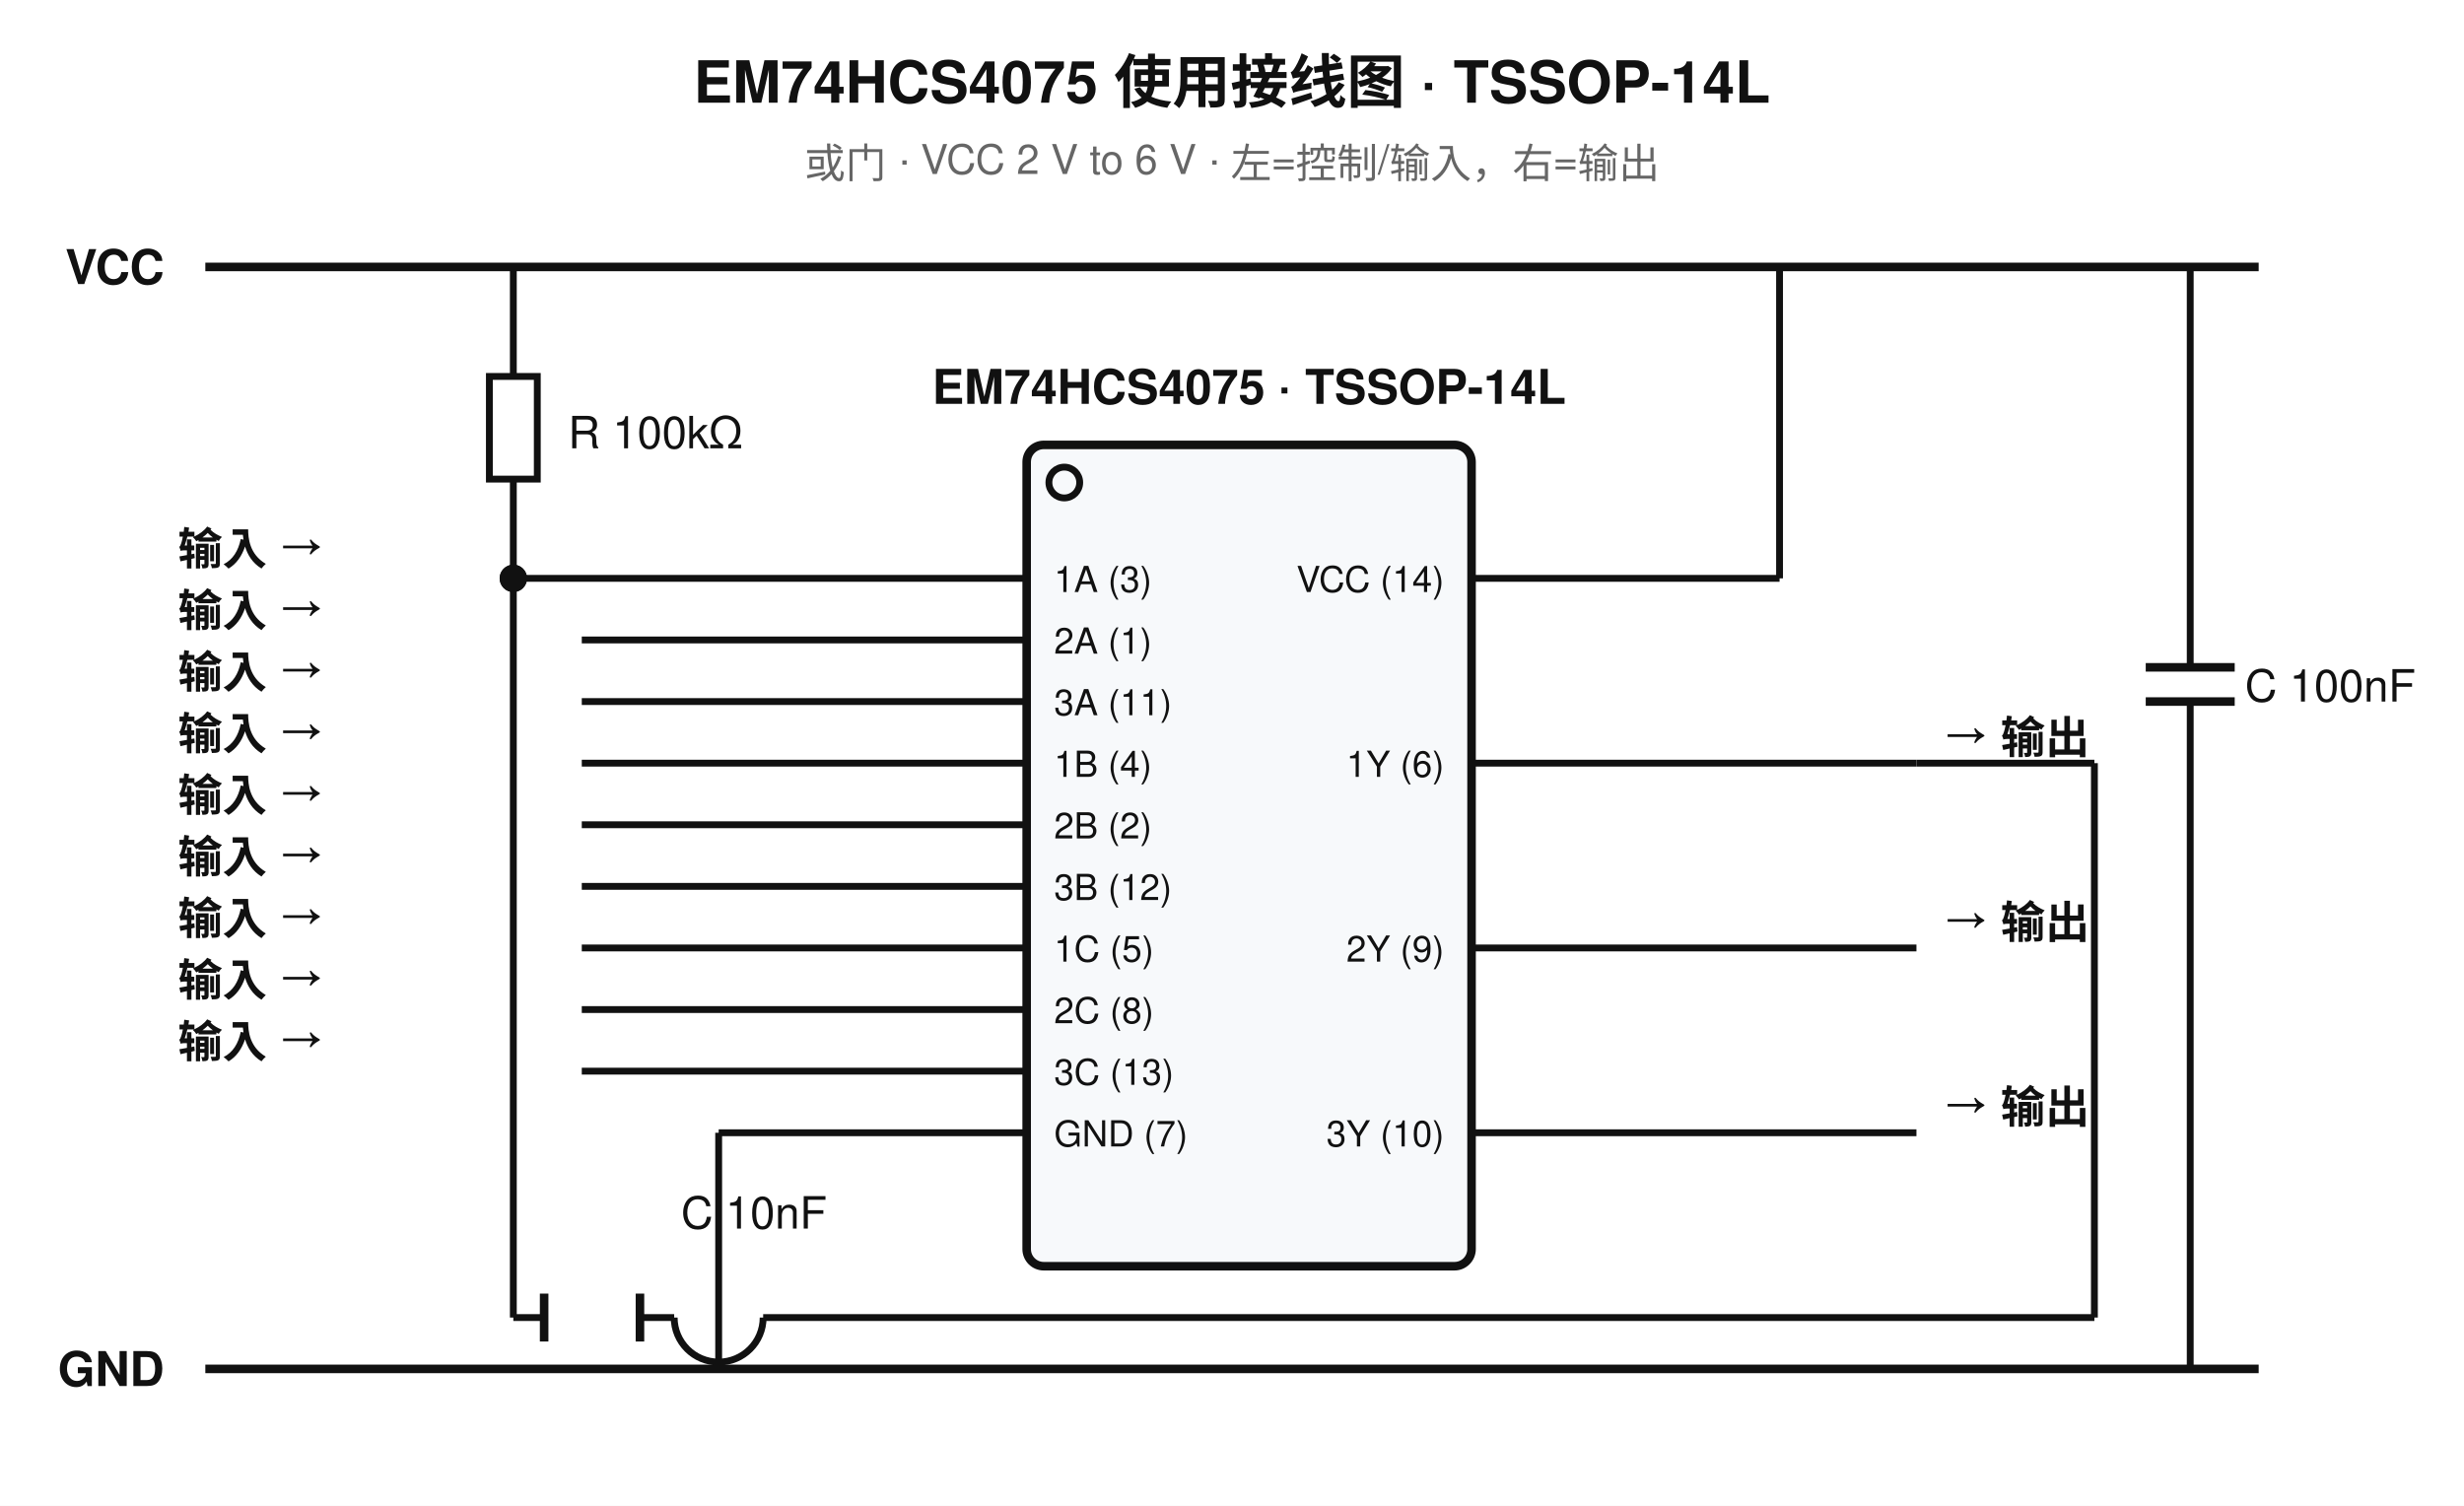
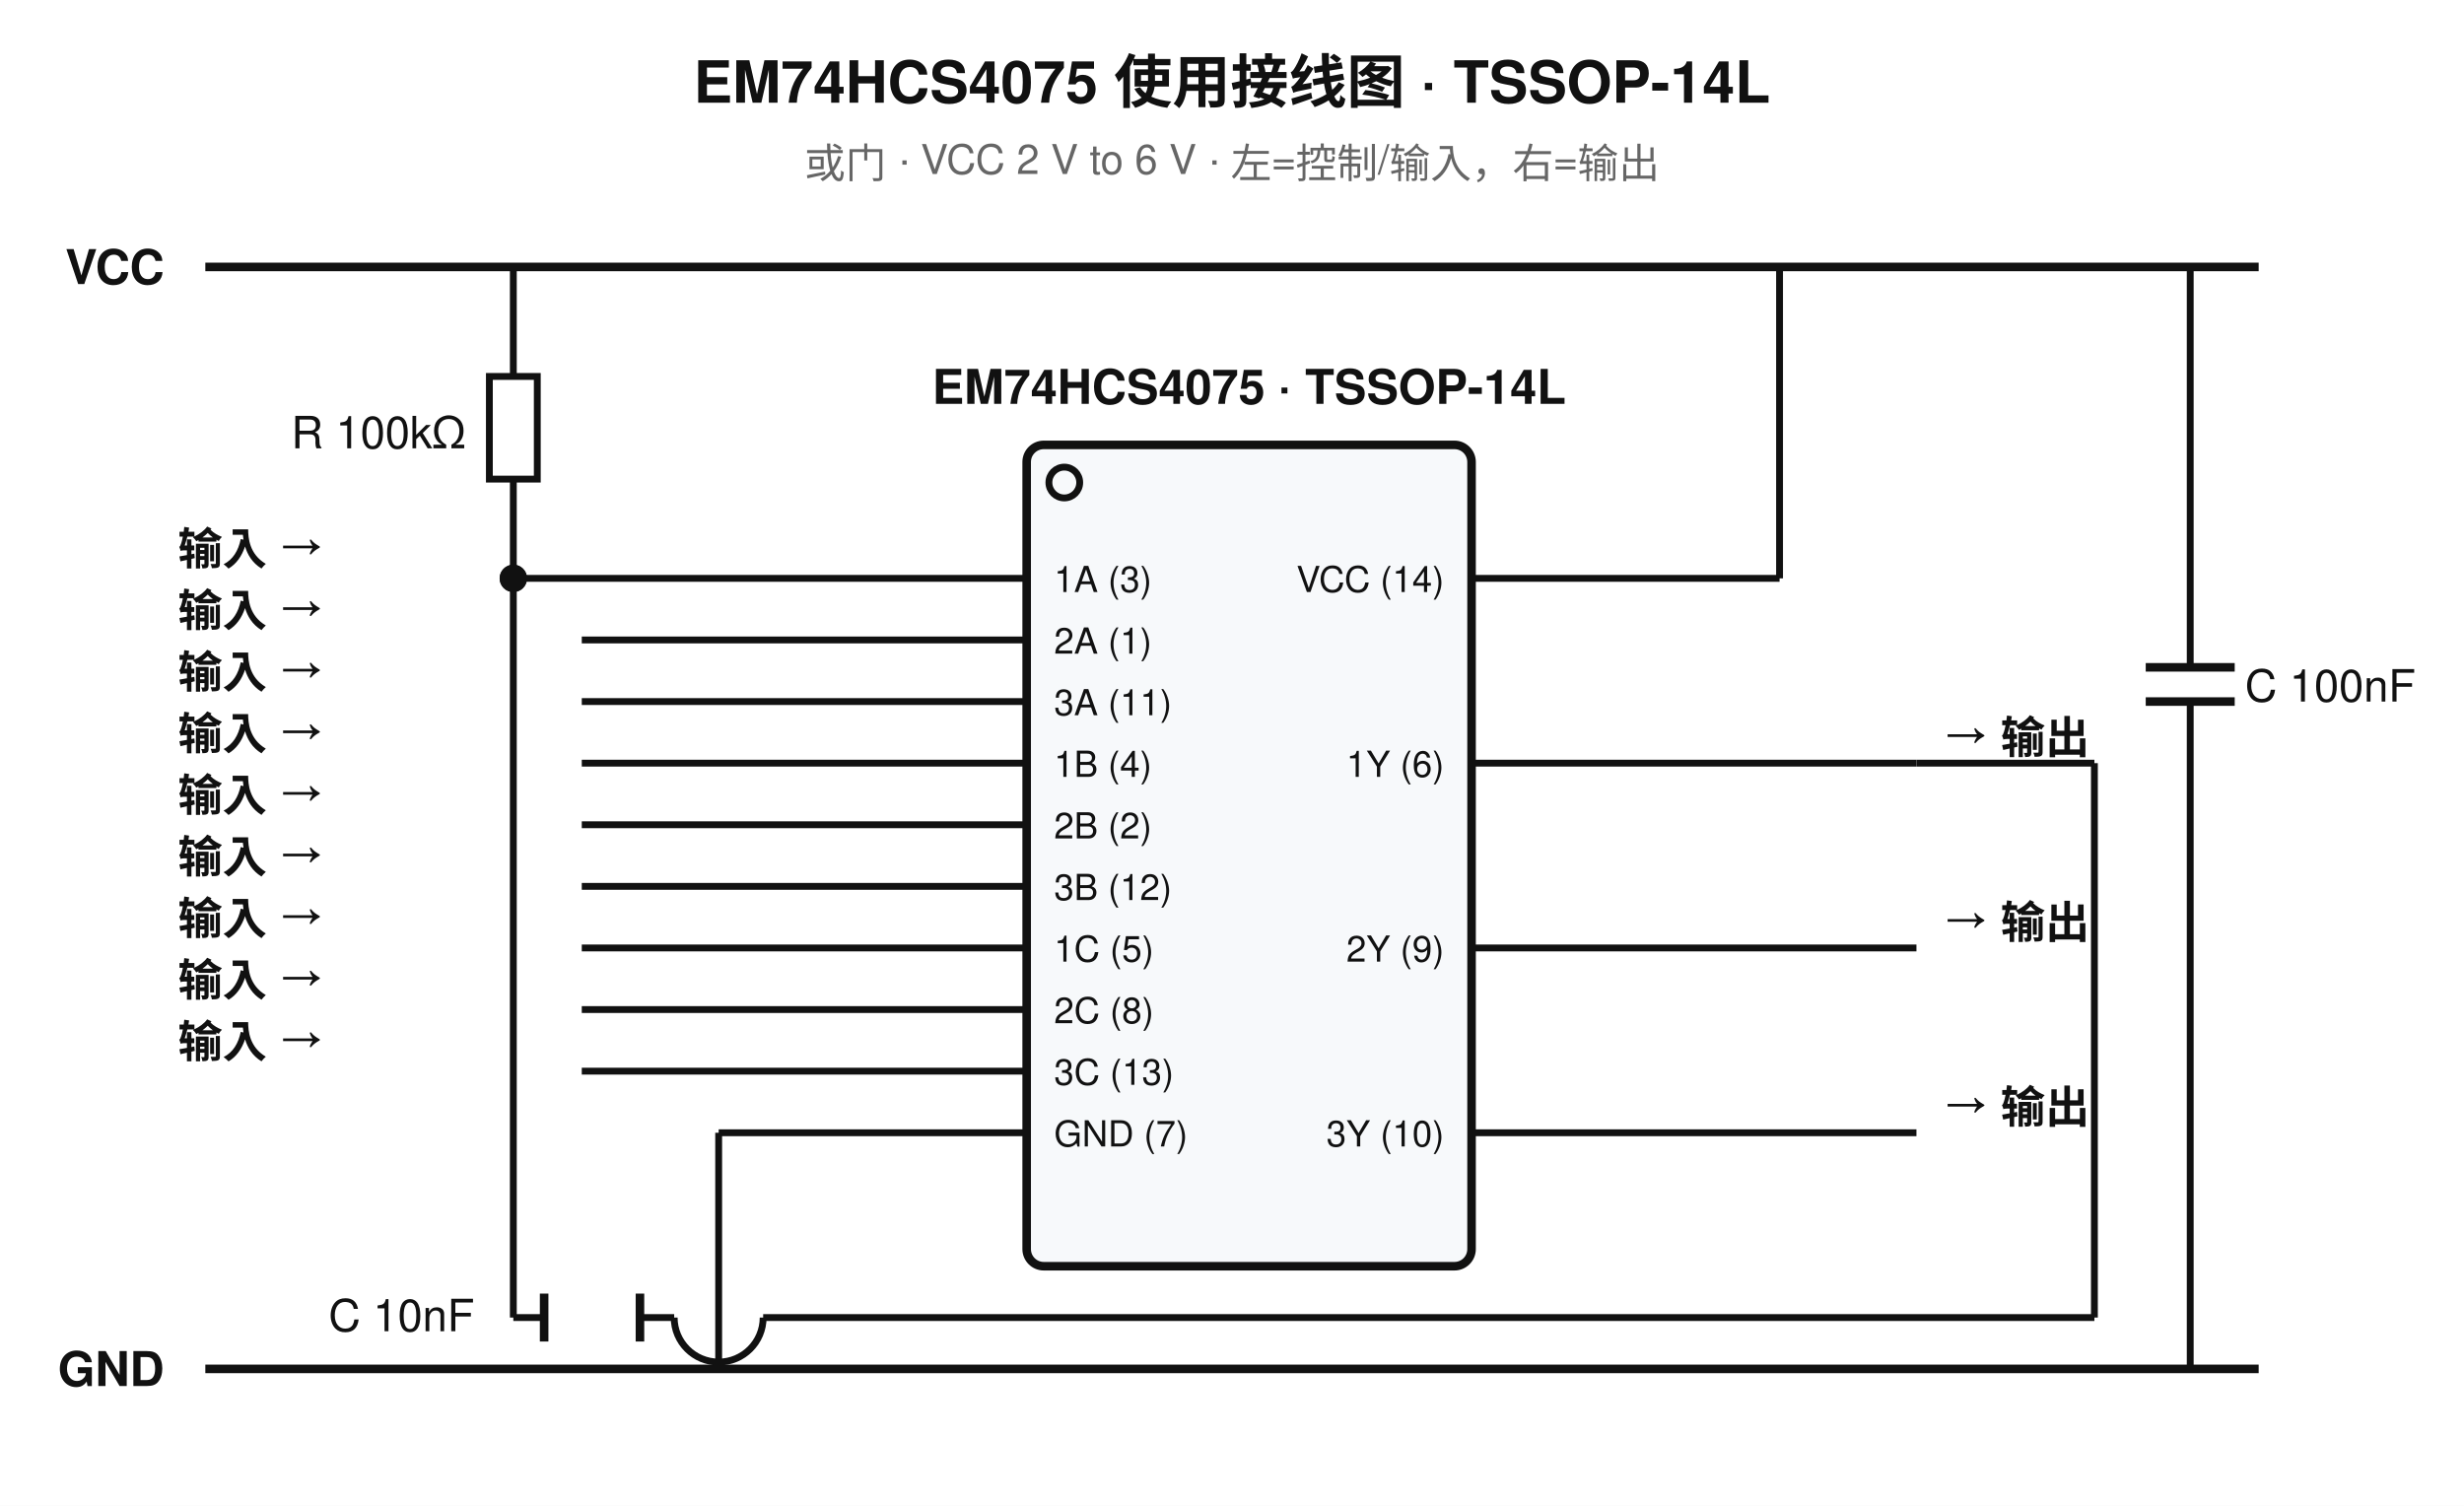
<svg xmlns="http://www.w3.org/2000/svg" viewBox="0 0 720 440" font-family="Helvetica,Arial,sans-serif">
  <rect width="720" height="440" fill="#fff" />
  <text x="360" y="30" text-anchor="middle" font-size="17" font-weight="bold" fill="#111">EM74HCS4075 使用接线图 · TSSOP-14L</text>
  <text x="360" y="52" text-anchor="middle" font-size="12" fill="#666">或门 · VCC 2 V to 6 V · 左=控制/输入，右=输出</text>
  <line x1="60" y1="78" x2="660" y2="78" stroke="#111" stroke-width="2.5" />
  <text x="48" y="83" text-anchor="end" font-size="14" font-weight="bold" fill="#111">VCC</text>
  <line x1="60" y1="400" x2="660" y2="400" stroke="#111" stroke-width="2.5" />
  <text x="48" y="405" text-anchor="end" font-size="14" font-weight="bold" fill="#111">GND</text>
  <text x="365" y="118" text-anchor="middle" font-size="14" font-weight="bold" fill="#111">EM74HCS4075 · TSSOP-14L</text>
  <rect x="300" y="130" width="130" height="240" rx="5" fill="#f7f9fb" stroke="#111" stroke-width="2.5" />
  <text x="308" y="173.0" font-size="10.5" fill="#111">1A (3)</text>
  <line x1="300" y1="169.0" x2="150" y2="169.0" stroke="#111" stroke-width="2" />
  <line x1="150" y1="78" x2="150" y2="110.0" stroke="#111" stroke-width="2" />
  <rect x="143" y="110.0" width="14" height="30" fill="#fff" stroke="#111" stroke-width="2" />
  <line x1="150" y1="140.0" x2="150" y2="169.0" stroke="#111" stroke-width="2" />
  <circle cx="150" cy="169.0" r="4" fill="#111" />
-   <text x="166" y="131.0" font-size="13" fill="#111">R 100kΩ</text>
+   <text x="136" y="131.0" text-anchor="end" font-size="13" fill="#111">R 100kΩ</text>
  <text x="52" y="165.0" font-size="13" font-weight="bold" fill="#111">输入 →</text>
  <text x="308" y="191.0" font-size="10.5" fill="#111">2A (1)</text>
  <line x1="300" y1="187.0" x2="170" y2="187.0" stroke="#111" stroke-width="2" />
  <text x="52" y="183.0" font-size="13" font-weight="bold" fill="#111">输入 →</text>
  <text x="308" y="209.0" font-size="10.5" fill="#111">3A (11)</text>
  <line x1="300" y1="205.0" x2="170" y2="205.0" stroke="#111" stroke-width="2" />
  <text x="52" y="201.0" font-size="13" font-weight="bold" fill="#111">输入 →</text>
  <text x="308" y="227.0" font-size="10.5" fill="#111">1B (4)</text>
  <line x1="300" y1="223.0" x2="170" y2="223.0" stroke="#111" stroke-width="2" />
  <text x="52" y="219.0" font-size="13" font-weight="bold" fill="#111">输入 →</text>
  <text x="308" y="245.0" font-size="10.5" fill="#111">2B (2)</text>
  <line x1="300" y1="241.0" x2="170" y2="241.0" stroke="#111" stroke-width="2" />
  <text x="52" y="237.0" font-size="13" font-weight="bold" fill="#111">输入 →</text>
  <text x="308" y="263.0" font-size="10.5" fill="#111">3B (12)</text>
  <line x1="300" y1="259.0" x2="170" y2="259.0" stroke="#111" stroke-width="2" />
  <text x="52" y="255.0" font-size="13" font-weight="bold" fill="#111">输入 →</text>
  <text x="308" y="281.0" font-size="10.5" fill="#111">1C (5)</text>
  <line x1="300" y1="277.0" x2="170" y2="277.0" stroke="#111" stroke-width="2" />
  <text x="52" y="273.0" font-size="13" font-weight="bold" fill="#111">输入 →</text>
  <text x="308" y="299.0" font-size="10.5" fill="#111">2C (8)</text>
  <line x1="300" y1="295.0" x2="170" y2="295.0" stroke="#111" stroke-width="2" />
  <text x="52" y="291.0" font-size="13" font-weight="bold" fill="#111">输入 →</text>
  <text x="308" y="317.0" font-size="10.5" fill="#111">3C (13)</text>
  <line x1="300" y1="313.0" x2="170" y2="313.0" stroke="#111" stroke-width="2" />
  <text x="52" y="309.0" font-size="13" font-weight="bold" fill="#111">输入 →</text>
  <text x="308" y="335.0" font-size="10.5" fill="#111">GND (7)</text>
  <line x1="300" y1="331.0" x2="210" y2="331.0" stroke="#111" stroke-width="2" />
  <line x1="210" y1="331.0" x2="210" y2="400" stroke="#111" stroke-width="2" />
  <text x="422" y="173.0" text-anchor="end" font-size="10.5" fill="#111">VCC (14)</text>
  <line x1="430" y1="169.0" x2="520" y2="169.0" stroke="#111" stroke-width="2" />
  <line x1="520" y1="169.0" x2="520" y2="78" stroke="#111" stroke-width="2" />
  <text x="422" y="227.0" text-anchor="end" font-size="10.5" fill="#111">1Y (6)</text>
  <line x1="430" y1="223.0" x2="560" y2="223.0" stroke="#111" stroke-width="2" />
  <text x="568" y="219.0" font-size="13" font-weight="bold" fill="#111">→ 输出</text>
  <text x="422" y="281.0" text-anchor="end" font-size="10.5" fill="#111">2Y (9)</text>
  <line x1="430" y1="277.0" x2="560" y2="277.0" stroke="#111" stroke-width="2" />
  <text x="568" y="273.0" font-size="13" font-weight="bold" fill="#111">→ 输出</text>
  <text x="422" y="335.0" text-anchor="end" font-size="10.5" fill="#111">3Y (10)</text>
  <line x1="430" y1="331.0" x2="560" y2="331.0" stroke="#111" stroke-width="2" />
  <text x="568" y="327.0" font-size="13" font-weight="bold" fill="#111">→ 输出</text>
  <circle cx="311" cy="141" r="4.5" fill="none" stroke="#111" stroke-width="2" />
  <line x1="560" y1="223.0" x2="612" y2="223.0" stroke="#111" stroke-width="2" />
  <line x1="612" y1="223.0" x2="612" y2="385" stroke="#111" stroke-width="2" />
  <line x1="159" y1="385" x2="150" y2="385" stroke="#111" stroke-width="2" />
  <line x1="159" y1="378" x2="159" y2="392" stroke="#111" stroke-width="2.5" />
  <line x1="187" y1="378" x2="187" y2="392" stroke="#111" stroke-width="2.5" />
  <line x1="187" y1="385" x2="197" y2="385" stroke="#111" stroke-width="2" />
  <path d="M197,385 A13,13 0 0,0 223,385" fill="none" stroke="#111" stroke-width="2" />
  <line x1="223" y1="385" x2="612" y2="385" stroke="#111" stroke-width="2" />
-   <text x="199" y="359" font-size="13" fill="#111">C 10nF</text>
+   <text x="96" y="389" font-size="13" fill="#111">C 10nF</text>
  <line x1="150" y1="385" x2="150" y2="169.0" stroke="#111" stroke-width="2" />
  <circle cx="150" cy="169.0" r="4" fill="#111" />
  <text x="656" y="205" font-size="13" fill="#111">C 100nF</text>
  <line x1="640" y1="78" x2="640" y2="195" stroke="#111" stroke-width="2" />
  <line x1="627" y1="195" x2="653" y2="195" stroke="#111" stroke-width="2.5" />
  <line x1="627" y1="205" x2="653" y2="205" stroke="#111" stroke-width="2.5" />
  <line x1="640" y1="205" x2="640" y2="400" stroke="#111" stroke-width="2" />
</svg>
